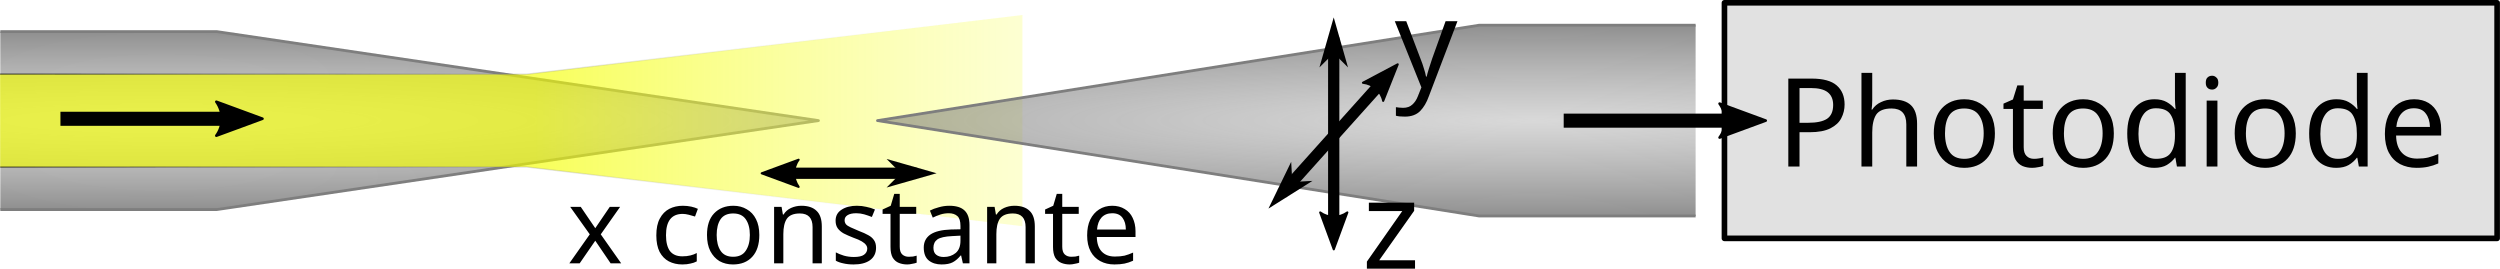
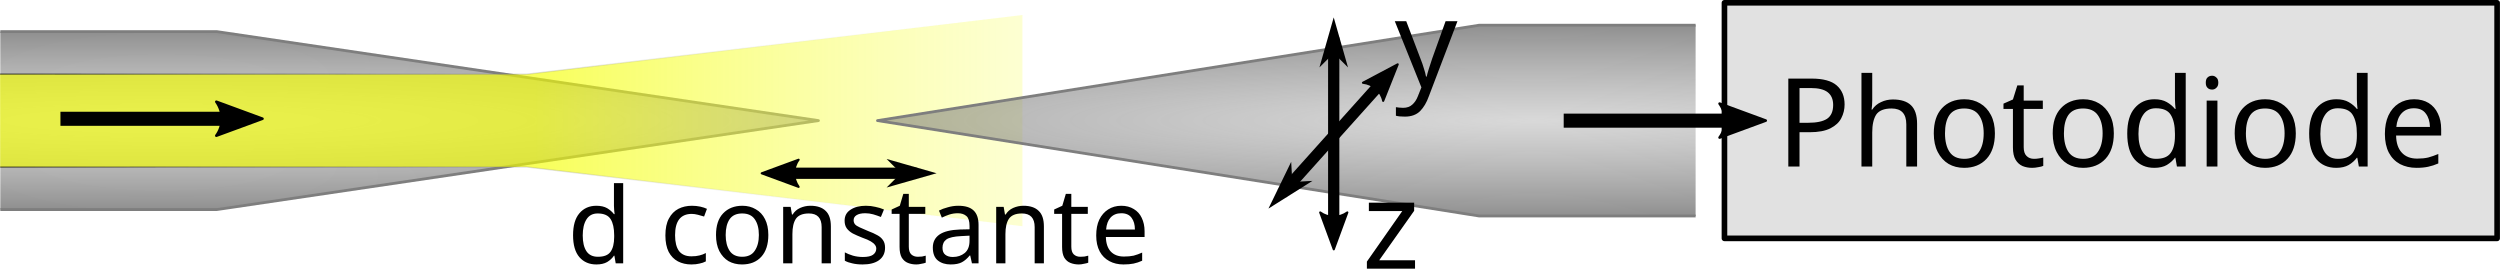
<svg xmlns="http://www.w3.org/2000/svg" xmlns:xlink="http://www.w3.org/1999/xlink" width="50.145mm" height="5.389mm" viewBox="0 0 177.68 19.096" id="svg4561" version="1.1">
  <defs id="defs4563">
    <marker style="overflow:visible" id="marker6022" refX="0" refY="0" orient="auto">
      <path transform="matrix(0.2,0,0,0.2,1.2,0)" style="fill:#000000;fill-opacity:1;fill-rule:evenodd;stroke:#000000;stroke-width:1pt;stroke-opacity:1" d="M 0,0 5,-5 -12.5,0 5,5 0,0 Z" id="path6024" />
    </marker>
    <marker orient="auto" refY="0" refX="0" id="Arrow1Sstart" style="overflow:visible">
      <path id="path5217" d="M 0,0 5,-5 -12.5,0 5,5 0,0 Z" style="fill:#000000;fill-opacity:1;fill-rule:evenodd;stroke:#000000;stroke-width:1pt;stroke-opacity:1" transform="matrix(0.2,0,0,0.2,1.2,0)" />
    </marker>
    <marker style="overflow:visible" id="marker5926" refX="0" refY="0" orient="auto">
      <path transform="matrix(-0.3,0,0,-0.3,0.69,0)" d="M 8.719,4.034 -2.207,0.016 8.719,-4.002 c -1.745,2.372 -1.735,5.617 -6e-7,8.035 z" style="fill:#000000;fill-opacity:1;fill-rule:evenodd;stroke:#000000;stroke-width:0.625;stroke-linejoin:round;stroke-opacity:1" id="path5928" />
    </marker>
    <marker style="overflow:visible" id="marker5892" refX="0" refY="0" orient="auto">
      <path transform="matrix(-0.3,0,0,-0.3,0.69,0)" d="M 8.719,4.034 -2.207,0.016 8.719,-4.002 c -1.745,2.372 -1.735,5.617 -6e-7,8.035 z" style="fill:#000000;fill-opacity:1;fill-rule:evenodd;stroke:#000000;stroke-width:0.625;stroke-linejoin:round;stroke-opacity:1" id="path5894" />
    </marker>
    <marker orient="auto" refY="0" refX="0" id="Arrow2Send" style="overflow:visible">
      <path id="path5238" style="fill:#000000;fill-opacity:1;fill-rule:evenodd;stroke:#000000;stroke-width:0.625;stroke-linejoin:round;stroke-opacity:1" d="M 8.719,4.034 -2.207,0.016 8.719,-4.002 c -1.745,2.372 -1.735,5.617 -6e-7,8.035 z" transform="matrix(-0.3,0,0,-0.3,0.69,0)" />
    </marker>
    <marker orient="auto" refY="0" refX="0" id="Arrow1Lend" style="overflow:visible">
      <path id="path5208" d="M 0,0 5,-5 -12.5,0 5,5 0,0 Z" style="fill:#000000;fill-opacity:1;fill-rule:evenodd;stroke:#000000;stroke-width:1pt;stroke-opacity:1" transform="matrix(-0.8,0,0,-0.8,-10,0)" />
    </marker>
    <linearGradient id="linearGradient5188">
      <stop id="stop5190" offset="0" style="stop-color:#f4ff00;stop-opacity:0.646" />
      <stop id="stop5192" offset="1" style="stop-color:#ffffff;stop-opacity:0" />
    </linearGradient>
    <linearGradient id="linearGradient5172">
      <stop style="stop-color:#000000;stop-opacity:0.535" offset="0" id="stop5174" />
      <stop style="stop-color:#ffffff;stop-opacity:0" offset="1" id="stop5176" />
    </linearGradient>
    <linearGradient id="linearGradient5117">
      <stop style="stop-color:#959595;stop-opacity:0.362" offset="0" id="stop5119" />
      <stop style="stop-color:#606060;stop-opacity:0.776" offset="1" id="stop5121" />
    </linearGradient>
    <radialGradient xlink:href="#linearGradient5117" id="radialGradient5123" cx="167.946" cy="235.782" fx="167.946" fy="235.782" r="61.607" gradientTransform="matrix(1.472462,0,0,0.1163559,-79.34835,208.3477)" gradientUnits="userSpaceOnUse" />
    <radialGradient xlink:href="#linearGradient5117" id="radialGradient5123-8" cx="167.946" cy="235.782" fx="167.946" fy="235.782" r="61.607" gradientTransform="matrix(-1.472462,0,0,0.1247324,512.7776,206.3727)" gradientUnits="userSpaceOnUse" />
    <linearGradient xlink:href="#linearGradient5188" id="linearGradient5178" x1="194.491" y1="235.782" x2="267.148" y2="235.782" gradientUnits="userSpaceOnUse" gradientTransform="matrix(1,0,0,0.7740108,0,53.28429)" />
    <linearGradient xlink:href="#linearGradient5172" id="linearGradient5186" x1="156.45" y1="235.782" x2="229.38" y2="235.782" gradientUnits="userSpaceOnUse" gradientTransform="matrix(1,0,0,0.7740108,0,53.28429)" />
    <marker orient="auto" refY="0" refX="0" id="Arrow2Send-0" style="overflow:visible">
      <path id="path5238-2" style="fill:#000000;fill-opacity:1;fill-rule:evenodd;stroke:#000000;stroke-width:0.625;stroke-linejoin:round;stroke-opacity:1" d="M 8.719,4.034 -2.207,0.016 8.719,-4.002 c -1.745,2.372 -1.735,5.617 -6e-7,8.035 z" transform="matrix(-0.3,0,0,-0.3,0.69,0)" />
    </marker>
    <marker orient="auto" refY="0" refX="0" id="Arrow1Sstart-3" style="overflow:visible">
      <path id="path5217-6" d="M 0,0 5,-5 -12.5,0 5,5 0,0 Z" style="fill:#000000;fill-opacity:1;fill-rule:evenodd;stroke:#000000;stroke-width:1pt;stroke-opacity:1" transform="matrix(0.2,0,0,0.2,1.2,0)" />
    </marker>
    <marker style="overflow:visible" id="marker5892-7" refX="0" refY="0" orient="auto">
      <path transform="matrix(-0.3,0,0,-0.3,0.69,0)" d="M 8.719,4.034 -2.207,0.016 8.719,-4.002 c -1.745,2.372 -1.735,5.617 -6e-7,8.035 z" style="fill:#000000;fill-opacity:1;fill-rule:evenodd;stroke:#000000;stroke-width:0.625;stroke-linejoin:round;stroke-opacity:1" id="path5894-5" />
    </marker>
  </defs>
  <g id="layer1" transform="translate(-156.4498,-227.2112)">
    <path style="fill:url(#radialGradient5123);fill-opacity:1;fill-rule:evenodd;stroke:#7e7e7e;stroke-width:0.2;stroke-linecap:butt;stroke-linejoin:round;stroke-miterlimit:4;stroke-dasharray:none;stroke-opacity:1" d="m 156.468,229.458 15.389,0 42.758,6.324 -42.758,6.324 -15.389,0" id="path5115" />
    <path style="fill:url(#linearGradient5178);fill-opacity:1;fill-rule:evenodd;stroke:url(#linearGradient5186);stroke-width:0.1;stroke-linecap:butt;stroke-linejoin:miter;stroke-miterlimit:4;stroke-dasharray:none;stroke-opacity:1" d="m 156.45,232.479 37.427,0.009 35.24,-4.211 0,15.013 -35.24,-4.211 -37.421,0.009" id="path5146" />
    <path style="fill:url(#radialGradient5123-8);fill-opacity:1;fill-rule:evenodd;stroke:#7e7e7e;stroke-width:0.2;stroke-linecap:butt;stroke-linejoin:round;stroke-miterlimit:4;stroke-dasharray:none;stroke-opacity:1" d="m 276.962,229.003 -15.389,0 -42.758,6.78 42.758,6.78 15.389,0" id="path5115-1" />
    <rect style="opacity:1;fill:#c6c6c6;fill-opacity:0.535;fill-rule:nonzero;stroke:#000000;stroke-width:0.4;stroke-linecap:round;stroke-linejoin:round;stroke-miterlimit:4;stroke-dasharray:none;stroke-dashoffset:0;stroke-opacity:1" id="rect5194" width="54.918" height="16.742" x="279.012" y="227.411" />
    <path style="fill:none;fill-rule:evenodd;stroke:#000000;stroke-width:1px;stroke-linecap:butt;stroke-linejoin:miter;stroke-opacity:1;marker-end:url(#Arrow2Send)" d="m 160.741,235.654 13.006,0" id="path5199" />
    <path style="fill:none;fill-rule:evenodd;stroke:#000000;stroke-width:1px;stroke-linecap:butt;stroke-linejoin:miter;stroke-opacity:1;marker-end:url(#Arrow2Send-0)" d="m 267.586,235.787 13.006,0" id="path5199-7" />
    <path style="fill:none;fill-rule:evenodd;stroke:#000000;stroke-width:0.8;stroke-linecap:butt;stroke-linejoin:miter;stroke-miterlimit:4;stroke-dasharray:none;stroke-opacity:1;marker-start:url(#Arrow1Sstart);marker-end:url(#marker5892)" d="m 251.24,229.876 0,13.975" id="path5882" />
    <path style="fill:none;fill-rule:evenodd;stroke:#000000;stroke-width:0.8;stroke-linecap:butt;stroke-linejoin:miter;stroke-miterlimit:4;stroke-dasharray:none;stroke-opacity:1;marker-start:url(#marker6022);marker-end:url(#marker5926)" d="m 247.554,240.973 7.515,-8.381" id="path5884" />
    <text xml:space="preserve" style="font-style:normal;font-weight:normal;font-size:12.5px;line-height:125%;font-family:sans-serif;letter-spacing:0px;word-spacing:0px;fill:#000000;fill-opacity:1;stroke:none;stroke-width:1px;stroke-linecap:butt;stroke-linejoin:miter;stroke-opacity:1" x="253.255" y="246.307" id="text7460">
      <tspan id="tspan7462" x="253.255" y="246.307" style="font-size:8.75px">z</tspan>
    </text>
    <text xml:space="preserve" style="font-style:normal;font-weight:normal;font-size:12.5px;line-height:125%;font-family:sans-serif;letter-spacing:0px;word-spacing:0px;fill:#000000;fill-opacity:1;stroke:none;stroke-width:1px;stroke-linecap:butt;stroke-linejoin:miter;stroke-opacity:1" x="255.565" y="233.403" id="text7460-6">
      <tspan id="tspan7462-1" x="255.565" y="233.403" style="font-size:8.75px">y</tspan>
    </text>
    <text id="text9758" y="239.044" x="282.708" style="font-style:normal;font-weight:normal;font-size:12.5px;line-height:125%;font-family:sans-serif;letter-spacing:0px;word-spacing:0px;fill:#000000;fill-opacity:1;stroke:none;stroke-width:1px;stroke-linecap:butt;stroke-linejoin:miter;stroke-opacity:1" xml:space="preserve">
      <tspan y="239.044" x="282.708" id="tspan9760" style="font-size:8.75px">Photodiode</tspan>
    </text>
    <path style="fill:none;fill-rule:evenodd;stroke:#000000;stroke-width:0.8;stroke-linecap:butt;stroke-linejoin:miter;stroke-miterlimit:4;stroke-dasharray:none;stroke-opacity:1;marker-start:url(#Arrow1Sstart-3);marker-end:url(#marker5892-7)" d="m 221.587,239.525 -9.92,0" id="path5882-3" />
    <text xml:space="preserve" style="font-style:normal;font-weight:normal;font-size:12.5px;line-height:125%;font-family:sans-serif;letter-spacing:0px;word-spacing:0px;fill:#000000;fill-opacity:1;stroke:none;stroke-width:1px;stroke-linecap:butt;stroke-linejoin:miter;stroke-opacity:1" x="196.768" y="245.928" id="text4209">
-       <tspan id="tspan4211" x="196.768" y="245.928" style="font-size:7.5px">x constante</tspan>
+       <tspan id="tspan4211" x="196.768" y="245.928" style="font-size:7.5px">d constante</tspan>
    </text>
  </g>
</svg>
